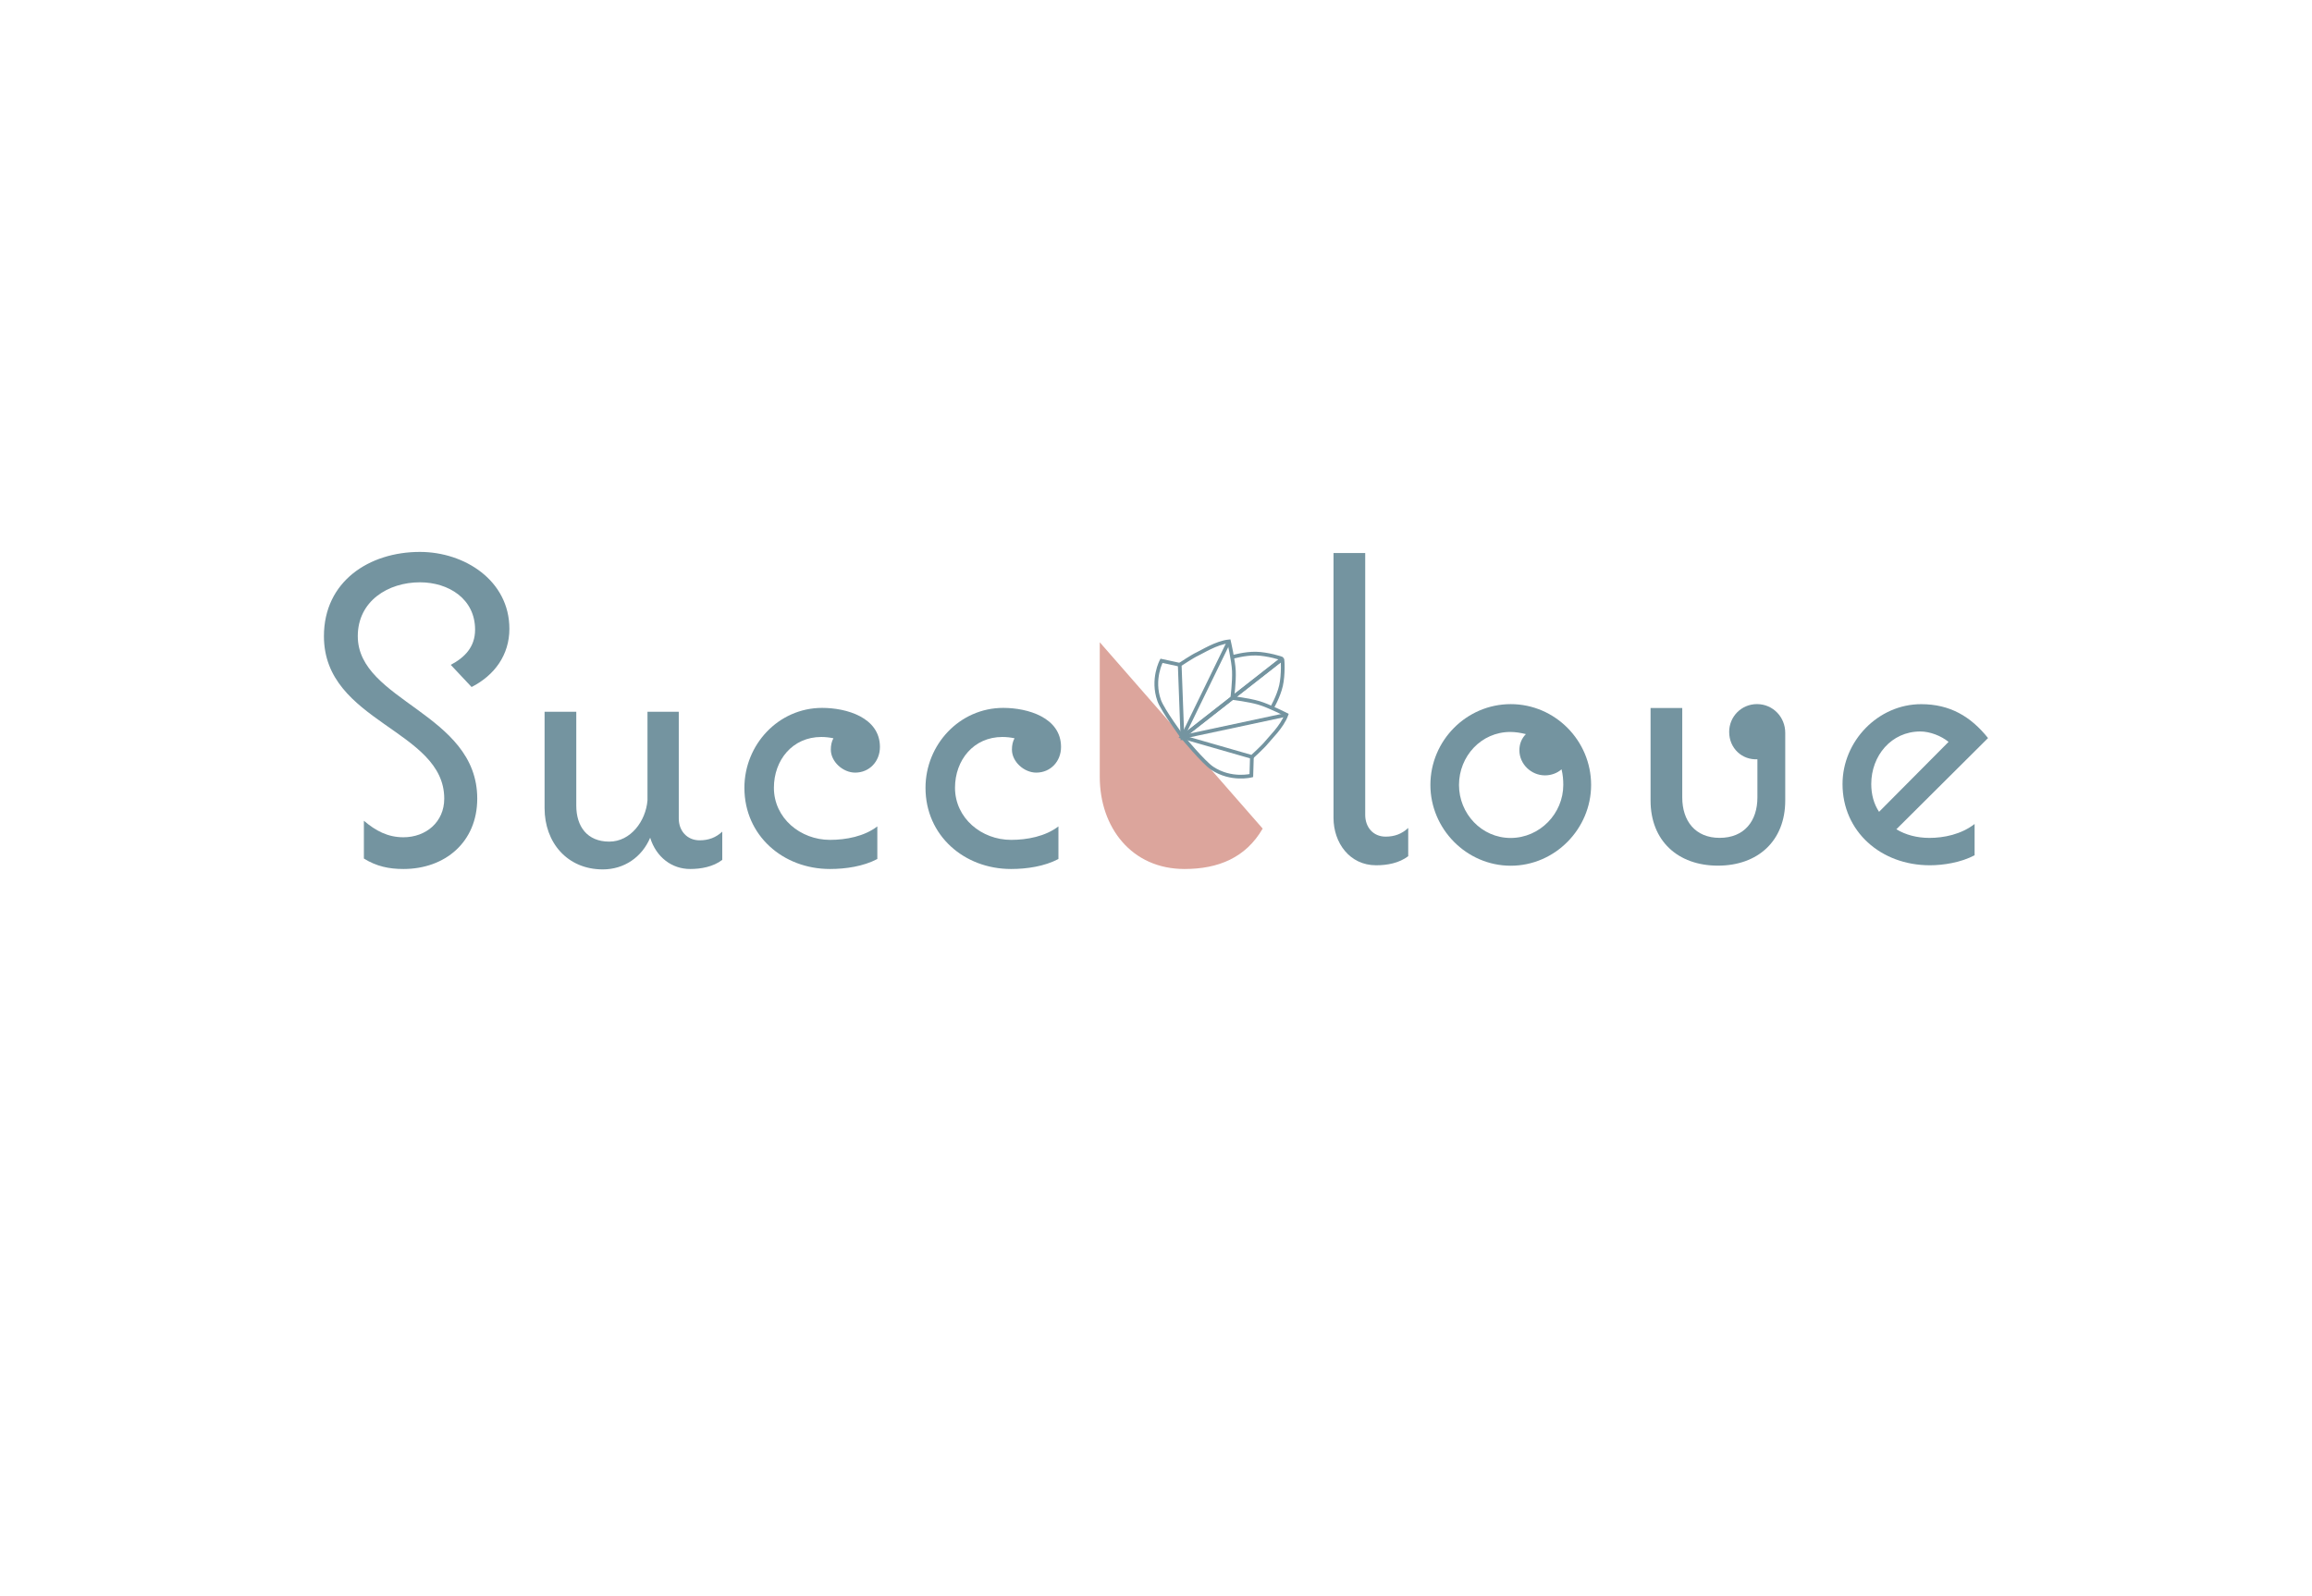
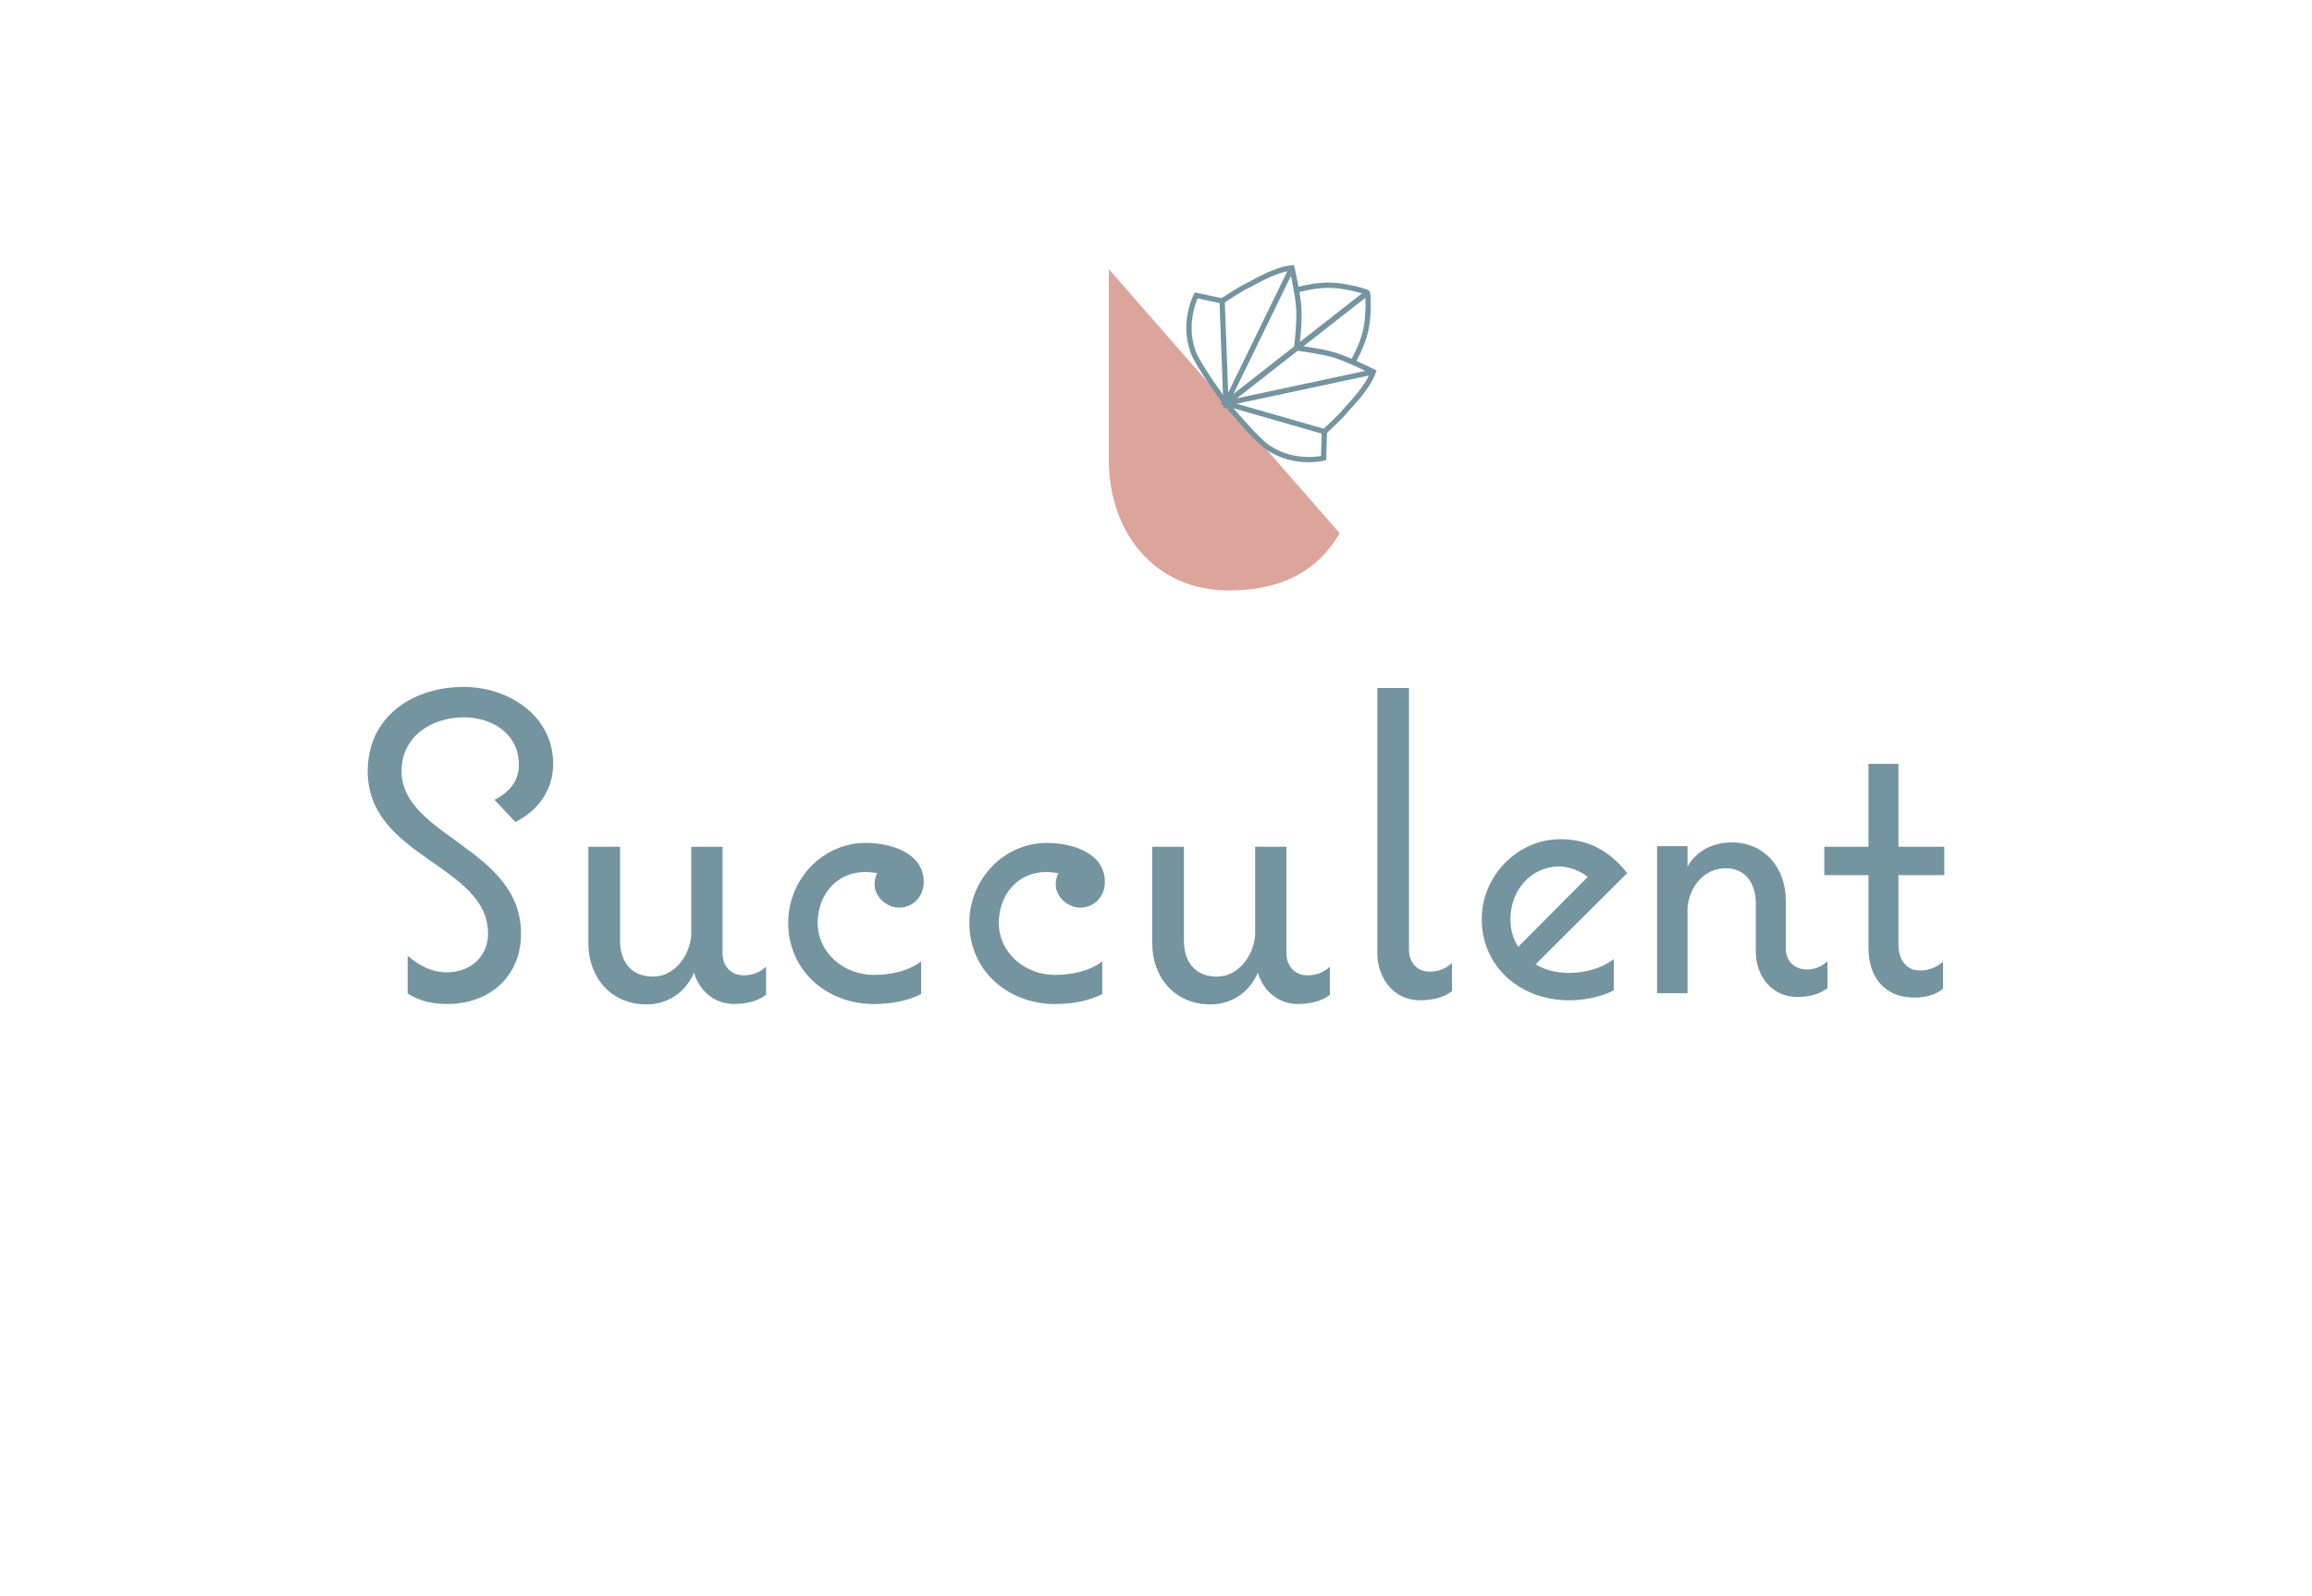
<svg xmlns="http://www.w3.org/2000/svg" version="1.1" id="Layer_1" x="0px" y="0px" viewBox="0 0 621.45 428.95" style="enable-background:new 0 0 621.45 428.95;" xml:space="preserve">
  <style type="text/css">
	.st0{fill:#7494A0;}
	.st1{fill:#DCA59C;}
- 	.st2{fill:none;stroke:#7494A0;stroke-miterlimit:10;}
+ 	.st2{fill:none;stroke:#7494A0;stroke-width:1.417;stroke-miterlimit:10;}
</style>
-   <path class="st0" d="M97.81,230.8v-10.16c3.15,2.69,6.42,4.44,10.62,4.44c6.07,0,10.98-4.09,10.98-10.39  c0-18.56-32.34-20.43-32.34-43.67c0-14.71,12.14-22.65,25.8-22.65c12.03,0,24.05,7.71,24.05,20.67c0,7.01-3.97,12.49-10.16,15.65  l-5.6-5.96c3.74-1.98,6.54-4.79,6.54-9.46c0-8.29-7.12-12.73-14.83-12.73c-8.52,0-16.7,5.02-16.7,14.48  c0,17.51,32.11,20.67,32.11,43.67c0,11.68-8.64,18.92-19.85,18.92C104.58,233.61,101.2,232.91,97.81,230.8z" />
-   <path class="st0" d="M194.14,223.57v7.59c-2.45,1.87-5.72,2.45-8.64,2.45c-4.9,0-9.11-3.15-10.74-8.41  c-2.22,5.25-7.01,8.52-12.73,8.52c-9.57,0-15.65-7.24-15.65-16.46v-25.92h8.52v25.22c0,5.6,2.92,9.69,8.87,9.69  c5.72,0,9.81-5.49,10.27-11.09v-23.82h8.41v28.72c0,3.27,2.22,5.84,5.6,5.84C190.4,225.9,192.39,225.2,194.14,223.57z" />
-   <path class="st0" d="M223.09,225.78c4.32,0,9.22-0.93,12.73-3.62v8.76c-3.74,1.99-8.52,2.69-12.73,2.69c-12.61,0-23-8.99-23-21.83  c0-11.56,9.11-21.48,20.9-21.48c6.54,0,15.53,2.57,15.53,10.51c0,3.85-2.8,6.89-6.66,6.89c-3.27,0-6.54-2.92-6.54-6.19  c0-1.17,0.23-2.22,0.7-3.04c-1.05-0.23-2.22-0.35-3.27-0.35c-7.71,0-12.73,6.19-12.73,13.66  C208.03,219.95,215.15,225.78,223.09,225.78z" />
-   <path class="st0" d="M271.77,225.78c4.32,0,9.22-0.93,12.73-3.62v8.76c-3.74,1.99-8.52,2.69-12.73,2.69c-12.61,0-23-8.99-23-21.83  c0-11.56,9.11-21.48,20.9-21.48c6.54,0,15.53,2.57,15.53,10.51c0,3.85-2.8,6.89-6.66,6.89c-3.27,0-6.54-2.92-6.54-6.19  c0-1.17,0.23-2.22,0.7-3.04c-1.05-0.23-2.22-0.35-3.27-0.35c-7.71,0-12.73,6.19-12.73,13.66  C256.71,219.95,263.83,225.78,271.77,225.78z" />
-   <path class="st1" d="M339.4,222.75c-4.55,7.82-11.91,10.86-21.02,10.86c-14.24,0-22.77-11.21-22.77-24.75v-36.2" />
-   <path class="st0" d="M369.88,232.61c-7.12,0-11.44-6.07-11.44-12.73v-71.22h8.52v70.41c0,3.27,2.1,5.84,5.49,5.84  c2.33,0,4.32-0.7,6.07-2.33v7.59C376.07,232.02,372.92,232.61,369.88,232.61z" />
-   <path class="st0" d="M427.68,211.01c0,11.79-9.69,21.72-21.6,21.72c-11.91,0-21.6-9.92-21.6-21.72c0-11.91,9.69-21.72,21.6-21.72  C417.98,189.29,427.68,199.1,427.68,211.01z M420.2,211.01c0-1.4-0.12-2.8-0.47-4.2c-1.17,1.05-2.8,1.63-4.44,1.63  c-3.74,0-6.89-3.04-6.89-6.77c0-1.63,0.58-3.15,1.75-4.32c-1.4-0.35-2.8-0.58-4.2-0.58c-7.82,0-13.78,6.54-13.78,14.25  s6.07,14.25,13.89,14.25C413.9,225.25,420.2,218.71,420.2,211.01z" />
-   <path class="st0" d="M479.86,196.99v18.21c0,10.86-7.36,17.51-18.1,17.51c-10.74,0-18.1-6.66-18.1-17.51v-24.87h8.52v24.05  c0,6.31,3.5,10.86,10.04,10.86c6.66,0,10.16-4.55,10.16-10.86v-10.27c-4.09,0.23-7.59-2.92-7.59-7.36c0-4.09,3.27-7.47,7.47-7.47  C476.59,189.29,479.86,192.79,479.86,196.99z" />
-   <path class="st0" d="M518.62,225.25c3.85,0,8.52-0.93,12.14-3.74v8.41c-3.74,1.99-8.52,2.69-12.03,2.69  c-13.19,0-23.47-9.11-23.47-21.83c0-11.56,9.57-21.48,21.13-21.48c7.71,0,13.31,3.27,17.98,9.11l-24.64,24.52  C512.2,224.43,515.24,225.25,518.62,225.25z M502.98,210.77c0,2.8,0.7,5.37,2.1,7.47l18.68-18.8c-1.99-1.63-5.02-2.8-7.59-2.8  C508.35,196.64,502.98,203.18,502.98,210.77z" />
+   <path class="st0" d="M109.58,267.1v-10.16c3.15,2.69,6.42,4.44,10.62,4.44c6.07,0,10.98-4.09,10.98-10.39  c0-18.56-32.34-20.43-32.34-43.67c0-14.71,12.14-22.65,25.8-22.65c12.03,0,24.05,7.71,24.05,20.67c0,7.01-3.97,12.49-10.16,15.65  l-5.6-5.96c3.74-1.98,6.54-4.79,6.54-9.46c0-8.29-7.12-12.73-14.83-12.73c-8.52,0-16.7,5.02-16.7,14.48  c0,17.51,32.11,20.67,32.11,43.67c0,11.68-8.64,18.92-19.85,18.92C116.36,269.9,112.97,269.2,109.58,267.1z" />
+   <path class="st0" d="M205.91,259.86v7.59c-2.45,1.87-5.72,2.45-8.64,2.45c-4.9,0-9.11-3.15-10.74-8.41  c-2.22,5.25-7.01,8.52-12.73,8.52c-9.57,0-15.65-7.24-15.65-16.46v-25.92h8.52v25.22c0,5.6,2.92,9.69,8.87,9.69  c5.72,0,9.81-5.49,10.27-11.09v-23.82h8.41v28.72c0,3.27,2.22,5.84,5.6,5.84C202.17,262.2,204.16,261.5,205.91,259.86z" />
+   <path class="st0" d="M357.47,259.86v7.59c-2.45,1.87-5.72,2.45-8.64,2.45c-4.9,0-9.11-3.15-10.74-8.41  c-2.22,5.25-7.01,8.52-12.73,8.52c-9.57,0-15.65-7.24-15.65-16.46v-25.92h8.52v25.22c0,5.6,2.92,9.69,8.87,9.69  c5.72,0,9.81-5.49,10.27-11.09v-23.82h8.41v28.72c0,3.27,2.22,5.84,5.6,5.84C353.73,262.2,355.72,261.5,357.47,259.86z" />
+   <path class="st0" d="M234.86,262.08c4.32,0,9.22-0.93,12.73-3.62v8.76c-3.74,1.99-8.52,2.69-12.73,2.69c-12.61,0-23-8.99-23-21.83  c0-11.56,9.11-21.48,20.9-21.48c6.54,0,15.53,2.57,15.53,10.51c0,3.85-2.8,6.89-6.66,6.89c-3.27,0-6.54-2.92-6.54-6.19  c0-1.17,0.23-2.22,0.7-3.04c-1.05-0.23-2.22-0.35-3.27-0.35c-7.71,0-12.73,6.19-12.73,13.66  C219.8,256.24,226.92,262.08,234.86,262.08z" />
+   <path class="st0" d="M283.55,262.08c4.32,0,9.22-0.93,12.73-3.62v8.76c-3.74,1.99-8.52,2.69-12.73,2.69c-12.61,0-23-8.99-23-21.83  c0-11.56,9.11-21.48,20.9-21.48c6.54,0,15.53,2.57,15.53,10.51c0,3.85-2.8,6.89-6.66,6.89c-3.27,0-6.54-2.92-6.54-6.19  c0-1.17,0.23-2.22,0.7-3.04c-1.05-0.23-2.22-0.35-3.27-0.35c-7.71,0-12.73,6.19-12.73,13.66  C268.48,256.24,275.6,262.08,283.55,262.08z" />
+   <path class="st0" d="M381.65,268.9c-7.12,0-11.44-6.07-11.44-12.73v-71.22h8.52v70.41c0,3.27,2.1,5.84,5.49,5.84  c2.33,0,4.32-0.7,6.07-2.33v7.59C387.84,268.32,384.69,268.9,381.65,268.9z" />
+   <path class="st0" d="M421.64,261.55c3.85,0,8.52-0.93,12.14-3.74v8.41c-3.74,1.99-8.52,2.69-12.03,2.69  c-13.19,0-23.47-9.11-23.47-21.83c0-11.56,9.57-21.48,21.13-21.48c7.71,0,13.31,3.27,17.98,9.11l-24.64,24.52  C415.22,260.73,418.25,261.55,421.64,261.55z M405.99,247.07c0,2.8,0.7,5.37,2.1,7.47l18.68-18.8c-1.99-1.63-5.02-2.8-7.59-2.8  C411.37,232.94,405.99,239.48,405.99,247.07z" />
+   <path class="st1" d="M360.1,143.34c-6.45,11.09-16.88,15.39-29.79,15.39c-20.19,0-32.27-15.89-32.27-35.09v-51.3" />
  <g>
-     <path class="st2" d="M341.88,190.3c0,0,1.77-3,2.45-5.99c0.66-2.92,0.48-7.19,0.3-7.17" />
-     <path class="st2" d="M335.02,184.66" />
-     <path class="st2" d="M331.23,187.63c0,0,4.4,0.52,7.16,1.33c2.65,0.78,7.39,3.19,7.39,3.19c-1.16,3.21-4.56,6.42-5.37,7.47   c-0.81,1.04-3.9,3.87-3.9,3.87l-18.68-5.37c8.94-6.99,17.87-13.99,26.81-20.98" />
-     <path class="st2" d="M345.78,192.15l-27.95,5.97c0,0,5.66,6.85,8.01,8.41c5.08,3.37,10.51,1.97,10.51,1.97l0.15-5.01" />
-     <path class="st2" d="M331.2,176.64c0,0,3.34-0.99,6.41-0.93c3,0.06,7.09,1.27,7.03,1.43" />
-     <path class="st2" d="M335.02,184.66" />
-     <path class="st2" d="M331.23,187.63c0,0,0.56-4.4,0.43-7.27c-0.12-2.76-1.32-7.94-1.32-7.94c-3.4,0.35-7.33,2.88-8.54,3.42   s-4.7,2.86-4.7,2.86l0.72,19.42c8.94-6.99,17.87-13.99,26.81-20.98" />
-     <path class="st2" d="M330.34,172.42l-12.52,25.7c0,0-5.29-7.14-6.24-9.8c-2.04-5.74,0.62-10.68,0.62-10.68l4.9,1.06" />
+     <path class="st2" d="M363.62,97.35c0,0,2.51-4.25,3.47-8.49c0.94-4.14,0.68-10.19,0.43-10.16" />
+     <path class="st2" d="M353.9,89.36" />
+     <path class="st2" d="M348.52,93.56c0,0,6.24,0.74,10.15,1.89c3.76,1.11,10.47,4.52,10.47,4.52c-1.64,4.56-6.46,9.1-7.62,10.58   c-1.15,1.48-5.53,5.49-5.53,5.49l-26.47-7.61c12.67-9.91,25.34-19.82,38-29.73" />
+     <path class="st2" d="M369.14,99.97l-39.62,8.46c0,0,8.02,9.71,11.35,11.93c7.2,4.77,14.9,2.79,14.9,2.79l0.22-7.11" />
+     <path class="st2" d="M348.47,77.99c0,0,4.73-1.41,9.08-1.32c4.25,0.08,10.05,1.79,9.97,2.03" />
+     <path class="st2" d="M353.9,89.36" />
+     <path class="st2" d="M348.52,93.56c0,0,0.79-6.23,0.61-10.3c-0.17-3.91-1.87-11.25-1.87-11.25c-4.82,0.49-10.39,4.08-12.1,4.85   c-1.71,0.76-6.66,4.05-6.66,4.05l1.02,27.53c12.67-9.91,25.34-19.82,38-29.73" />
+     <path class="st2" d="M347.26,72.01l-17.74,36.42c0,0-7.5-10.12-8.84-13.89c-2.9-8.14,0.87-15.13,0.87-15.13l6.95,1.5" />
  </g>
+   <path class="st0" d="M491.21,258.39v7.28c-2.35,1.79-5.49,2.35-8.06,2.35c-7.06,0-11.2-5.82-11.2-12.21v-12.99  c0-5.49-2.91-9.41-8.06-9.41c-5.94,0-9.86,5.04-10.3,10.75v22.85h-8.18v-39.54h8.18v5.49c2.35-4.14,6.72-6.5,11.87-6.5  c8.74,0,14.56,6.72,14.56,15.68v12.88c0,3.14,2.13,5.6,5.71,5.6C487.62,260.63,489.53,259.96,491.21,258.39z" />
+   <path class="st0" d="M502.23,254.85v-19.6h-11.87v-7.62h11.87v-22.29h8.06v22.29h12.32v7.62h-12.32v18.7c0,3.58,1.79,6.94,5.71,6.94  c2.46,0,4.48-0.78,6.27-2.35v7.28c-2.24,1.79-4.93,2.35-7.73,2.35C506.49,268.18,502.23,262.58,502.23,254.85z" />
</svg>
